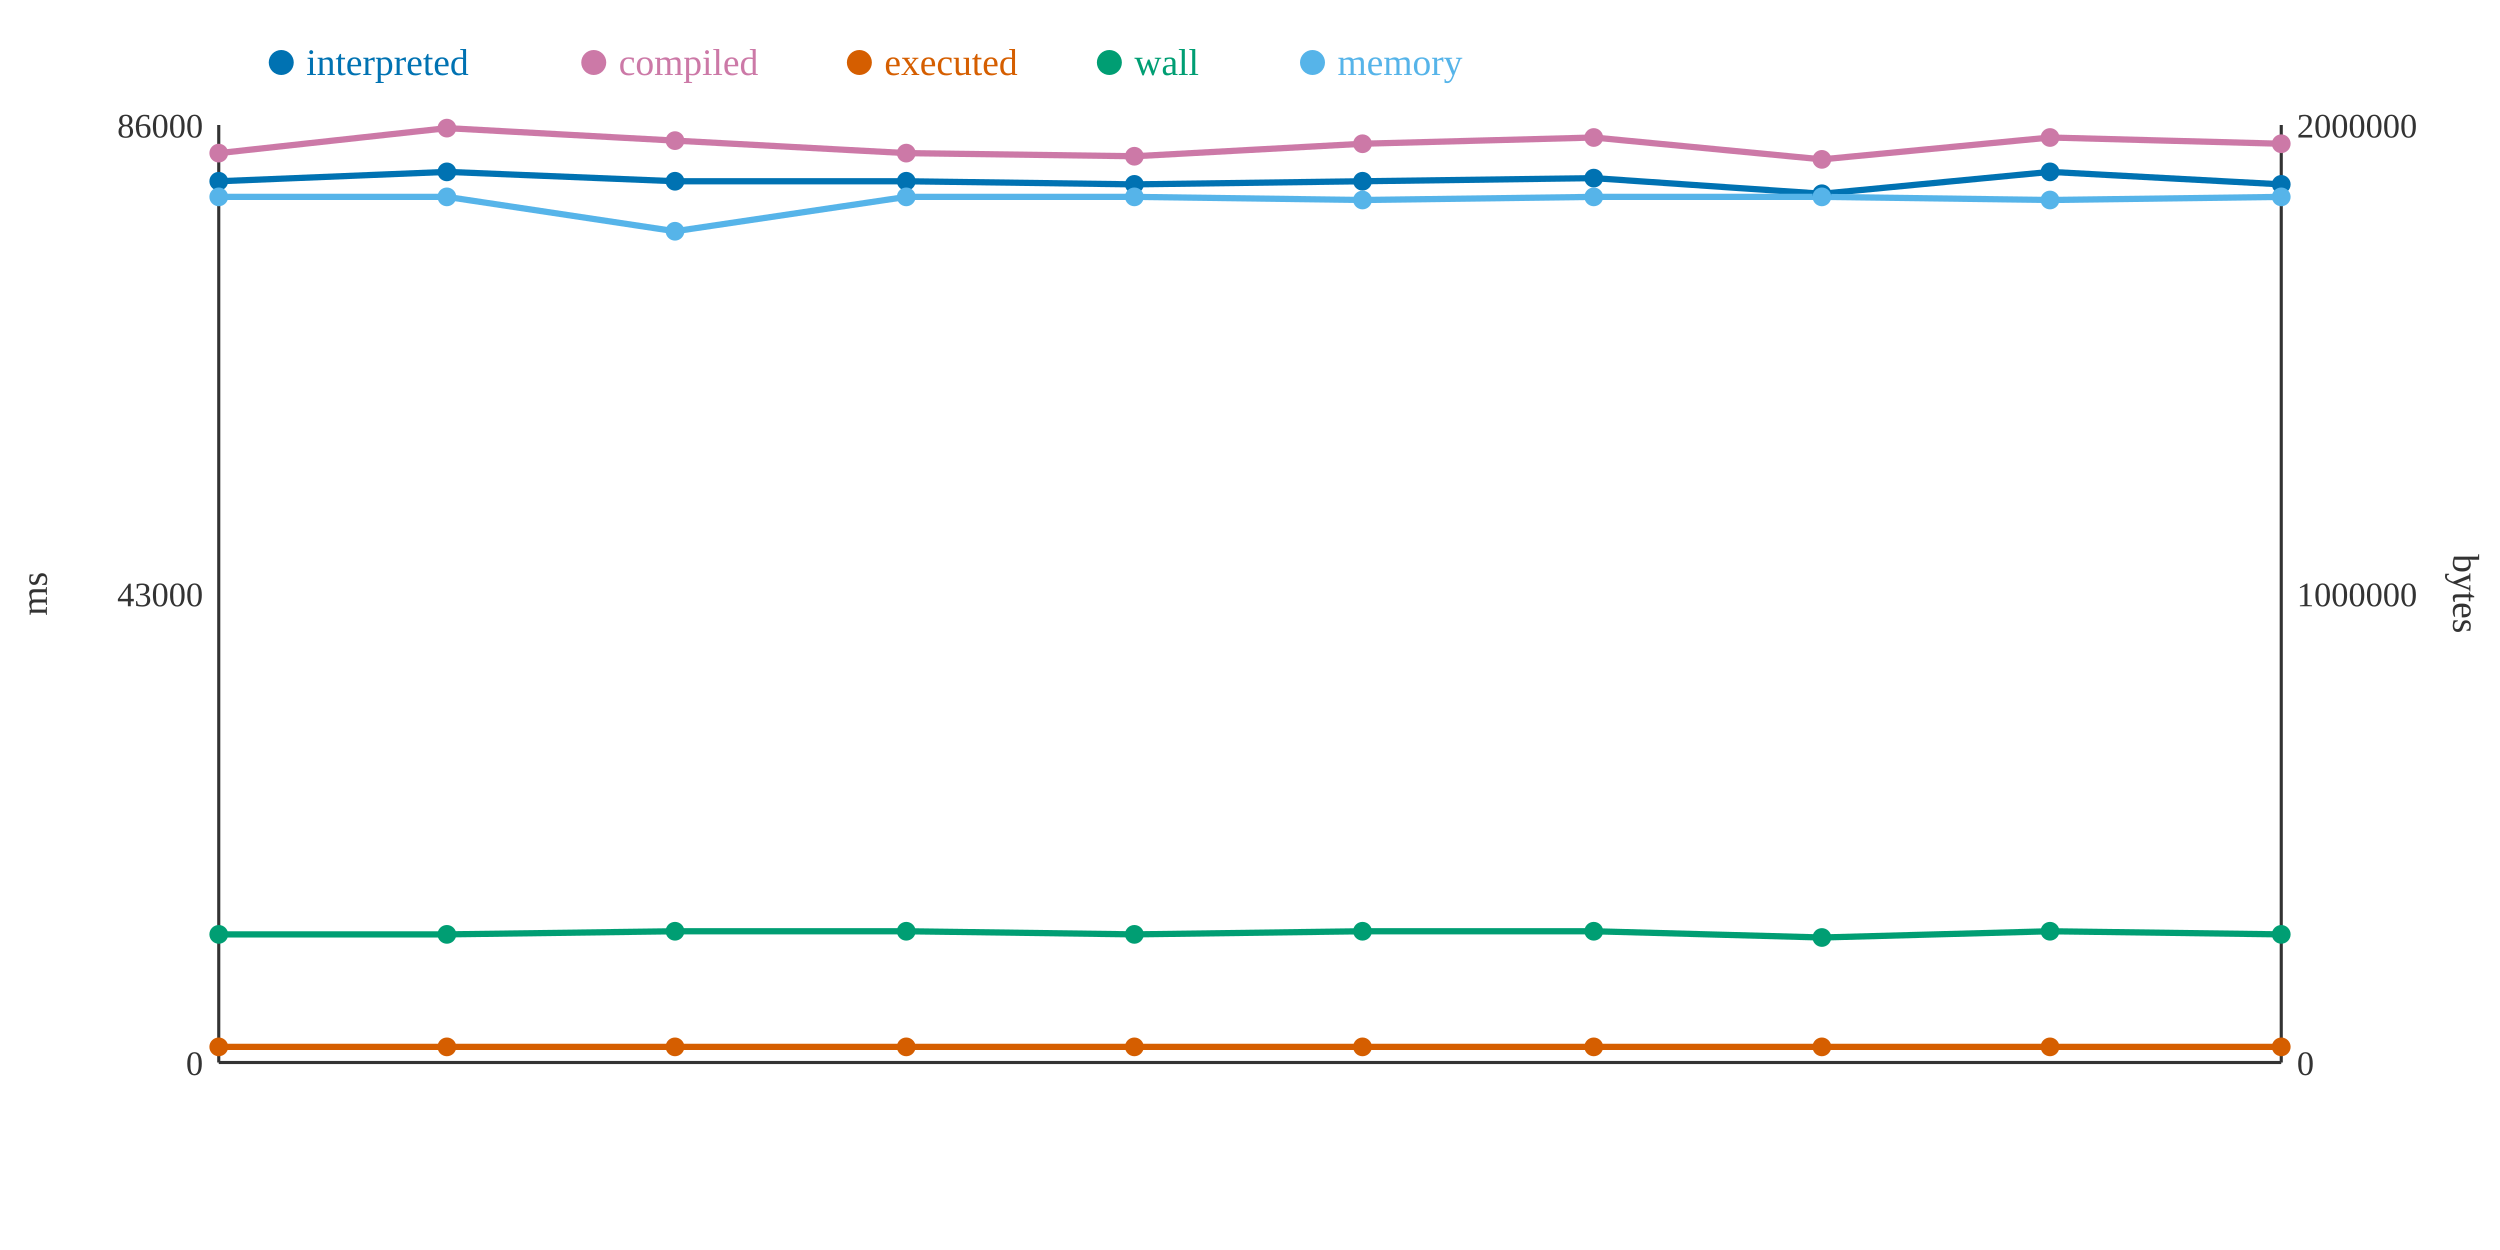
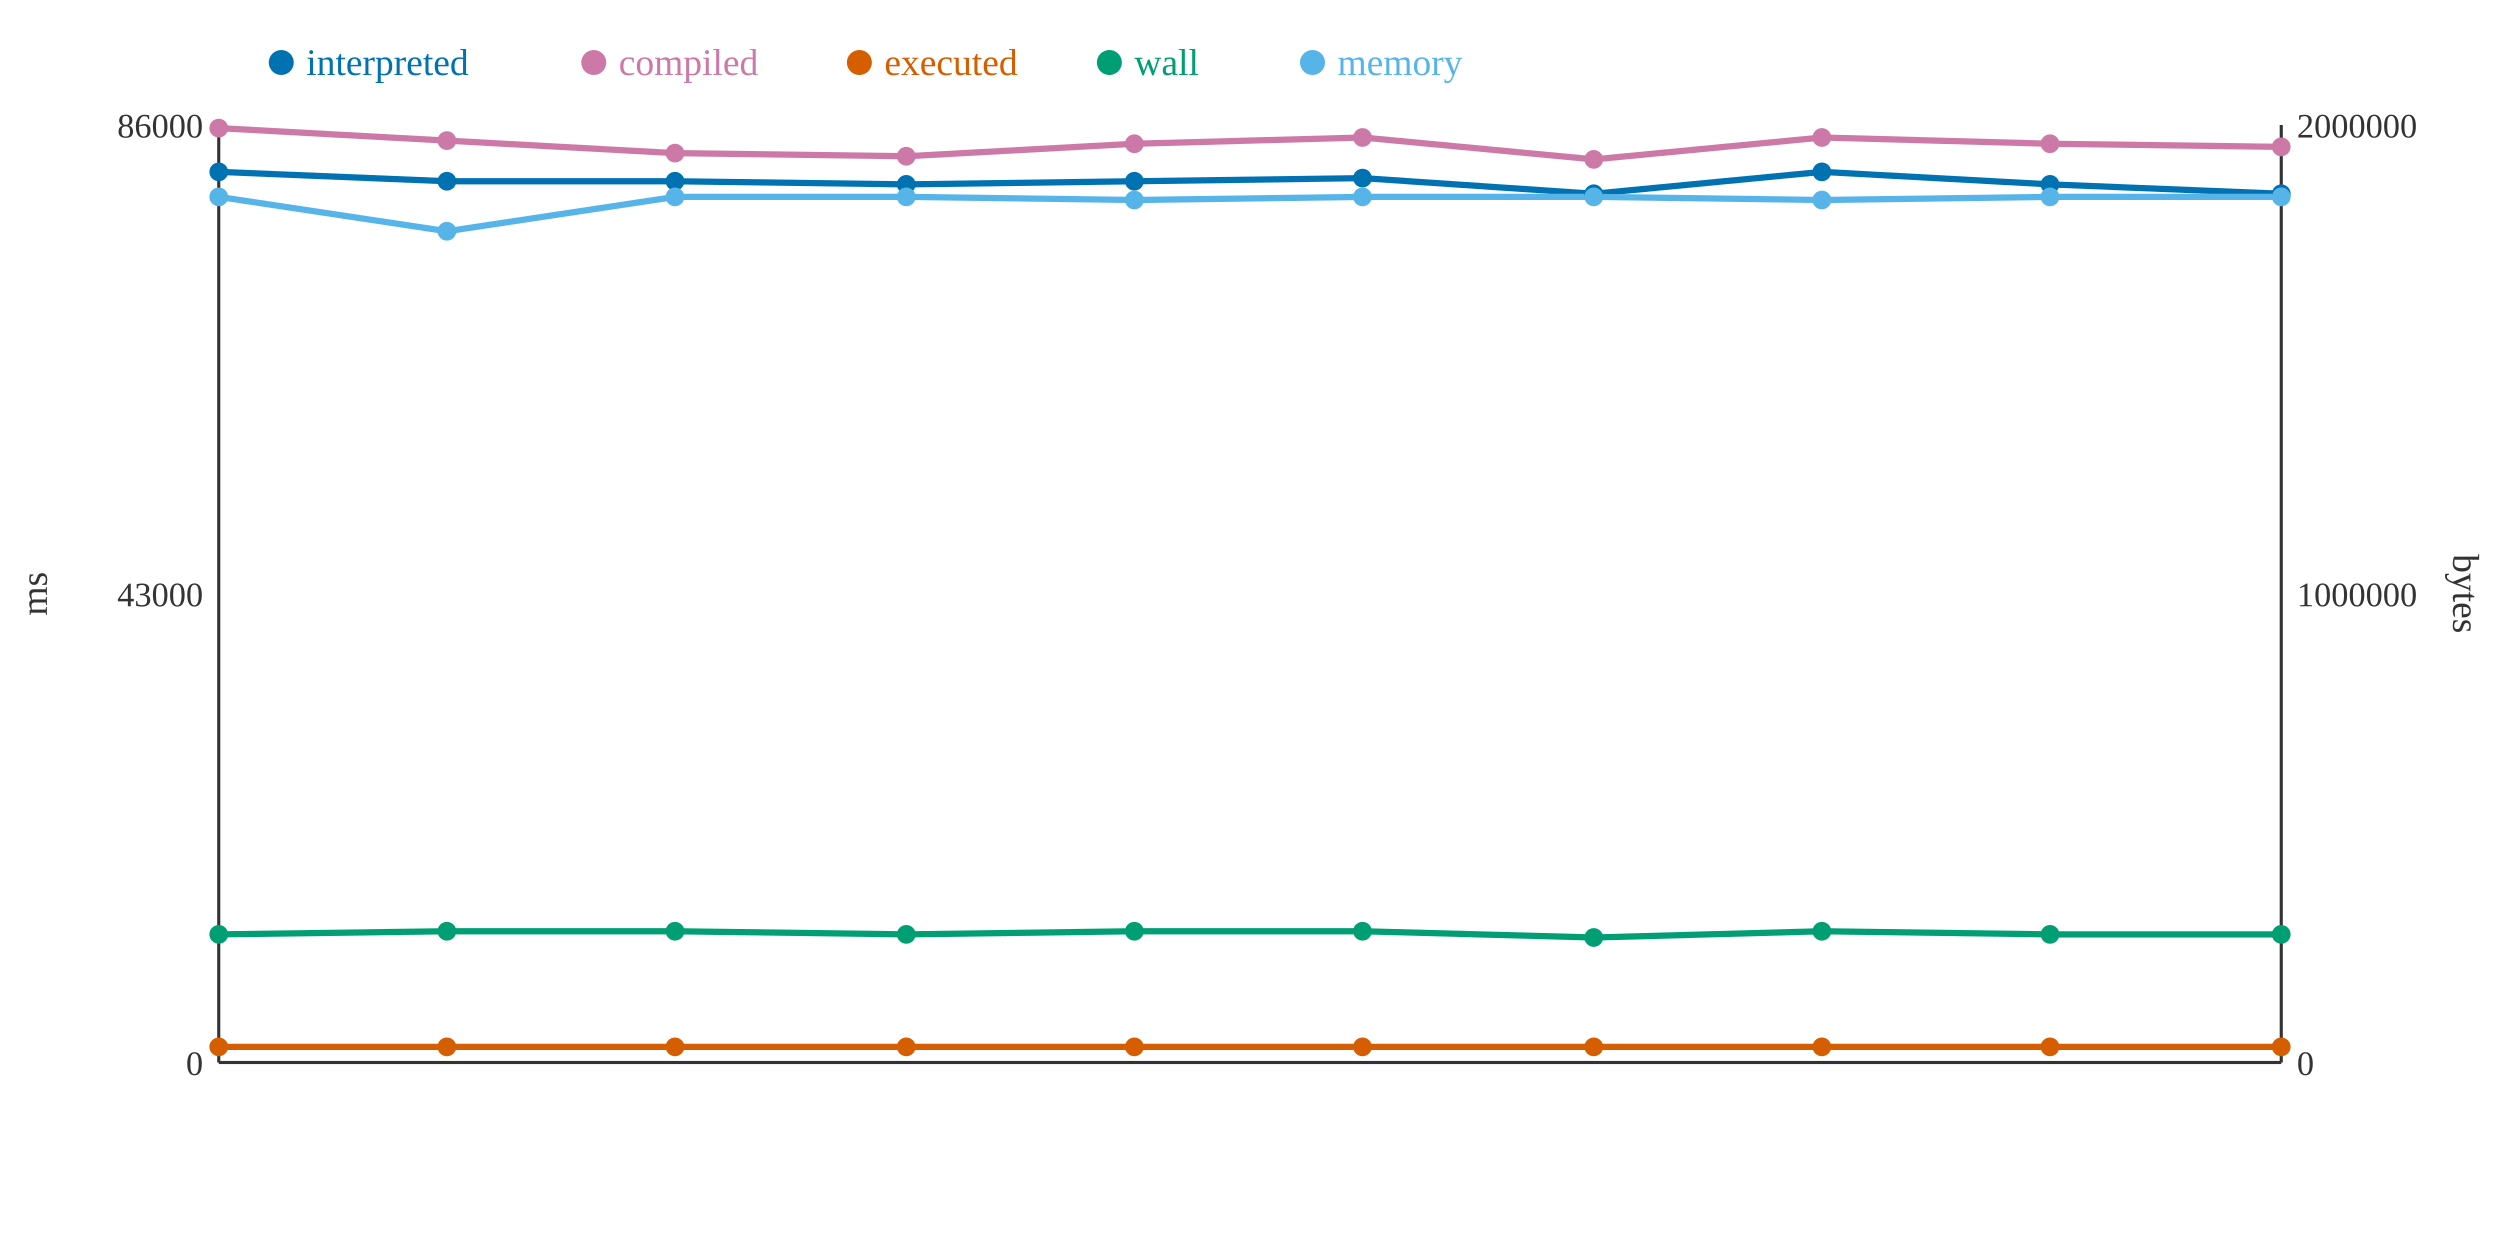
<svg xmlns="http://www.w3.org/2000/svg" width="800" height="400">
  <rect width="800" height="400" fill="white" />
  <line x1="70" y1="40" x2="70" y2="340" stroke="#333" stroke-width="1" />
  <line x1="70" y1="340" x2="730" y2="340" stroke="#333" stroke-width="1" />
  <line x1="730" y1="40" x2="730" y2="340" stroke="#333" stroke-width="1" />
  <text x="65" y="344" text-anchor="end" font-size="11" fill="#333">0</text>
  <text x="65" y="194" text-anchor="end" font-size="11" fill="#333">43000</text>
  <text x="65" y="44" text-anchor="end" font-size="11" fill="#333">86000</text>
  <text x="15" y="190" text-anchor="middle" font-size="12" fill="#333" transform="rotate(-90 15 190)">ms</text>
  <text x="735" y="344" text-anchor="start" font-size="11" fill="#333">0</text>
  <text x="735" y="194" text-anchor="start" font-size="11" fill="#333">1000000</text>
  <text x="735" y="44" text-anchor="start" font-size="11" fill="#333">2000000</text>
  <text x="785" y="190" text-anchor="middle" font-size="12" fill="#333" transform="rotate(90 785 190)">bytes</text>
-   <polyline points="70,58 143,55 216,58 290,58 363,59 436,58 510,57 583,62 656,55 730,59" fill="none" stroke="#0072B2" stroke-width="2" />
-   <polyline points="70,49 143,41 216,45 290,49 363,50 436,46 510,44 583,51 656,44 730,46" fill="none" stroke="#CC79A7" stroke-width="2" />
+   <polyline points="70,55 143,58 216,58 290,59 363,58 436,57 510,62 583,55 656,59 730,62" fill="none" stroke="#0072B2" stroke-width="2" />
+   <polyline points="70,41 143,45 216,49 290,50 363,46 436,44 510,51 583,44 656,46 730,47" fill="none" stroke="#CC79A7" stroke-width="2" />
  <polyline points="70,335 143,335 216,335 290,335 363,335 436,335 510,335 583,335 656,335 730,335" fill="none" stroke="#D55E00" stroke-width="2" />
-   <polyline points="70,299 143,299 216,298 290,298 363,299 436,298 510,298 583,300 656,298 730,299" fill="none" stroke="#009E73" stroke-width="2" />
-   <polyline points="70,63 143,63 216,74 290,63 363,63 436,64 510,63 583,63 656,64 730,63" fill="none" stroke="#56B4E9" stroke-width="2" />
-   <circle cx="70" cy="58" r="3" fill="#0072B2" />
-   <circle cx="70" cy="49" r="3" fill="#CC79A7" />
+   <polyline points="70,299 143,298 216,298 290,299 363,298 436,298 510,300 583,298 656,299 730,299" fill="none" stroke="#009E73" stroke-width="2" />
+   <polyline points="70,63 143,74 216,63 290,63 363,64 436,63 510,63 583,64 656,63 730,63" fill="none" stroke="#56B4E9" stroke-width="2" />
+   <circle cx="70" cy="55" r="3" fill="#0072B2" />
+   <circle cx="70" cy="41" r="3" fill="#CC79A7" />
  <circle cx="70" cy="335" r="3" fill="#D55E00" />
  <circle cx="70" cy="299" r="3" fill="#009E73" />
  <circle cx="70" cy="63" r="3" fill="#56B4E9" />
-   <circle cx="143" cy="55" r="3" fill="#0072B2" />
-   <circle cx="143" cy="41" r="3" fill="#CC79A7" />
+   <circle cx="143" cy="58" r="3" fill="#0072B2" />
+   <circle cx="143" cy="45" r="3" fill="#CC79A7" />
  <circle cx="143" cy="335" r="3" fill="#D55E00" />
-   <circle cx="143" cy="299" r="3" fill="#009E73" />
-   <circle cx="143" cy="63" r="3" fill="#56B4E9" />
+   <circle cx="143" cy="298" r="3" fill="#009E73" />
+   <circle cx="143" cy="74" r="3" fill="#56B4E9" />
  <circle cx="216" cy="58" r="3" fill="#0072B2" />
-   <circle cx="216" cy="45" r="3" fill="#CC79A7" />
+   <circle cx="216" cy="49" r="3" fill="#CC79A7" />
  <circle cx="216" cy="335" r="3" fill="#D55E00" />
  <circle cx="216" cy="298" r="3" fill="#009E73" />
-   <circle cx="216" cy="74" r="3" fill="#56B4E9" />
-   <circle cx="290" cy="58" r="3" fill="#0072B2" />
-   <circle cx="290" cy="49" r="3" fill="#CC79A7" />
+   <circle cx="216" cy="63" r="3" fill="#56B4E9" />
+   <circle cx="290" cy="59" r="3" fill="#0072B2" />
+   <circle cx="290" cy="50" r="3" fill="#CC79A7" />
  <circle cx="290" cy="335" r="3" fill="#D55E00" />
-   <circle cx="290" cy="298" r="3" fill="#009E73" />
+   <circle cx="290" cy="299" r="3" fill="#009E73" />
  <circle cx="290" cy="63" r="3" fill="#56B4E9" />
-   <circle cx="363" cy="59" r="3" fill="#0072B2" />
-   <circle cx="363" cy="50" r="3" fill="#CC79A7" />
+   <circle cx="363" cy="58" r="3" fill="#0072B2" />
+   <circle cx="363" cy="46" r="3" fill="#CC79A7" />
  <circle cx="363" cy="335" r="3" fill="#D55E00" />
-   <circle cx="363" cy="299" r="3" fill="#009E73" />
-   <circle cx="363" cy="63" r="3" fill="#56B4E9" />
-   <circle cx="436" cy="58" r="3" fill="#0072B2" />
-   <circle cx="436" cy="46" r="3" fill="#CC79A7" />
+   <circle cx="363" cy="298" r="3" fill="#009E73" />
+   <circle cx="363" cy="64" r="3" fill="#56B4E9" />
+   <circle cx="436" cy="57" r="3" fill="#0072B2" />
+   <circle cx="436" cy="44" r="3" fill="#CC79A7" />
  <circle cx="436" cy="335" r="3" fill="#D55E00" />
  <circle cx="436" cy="298" r="3" fill="#009E73" />
-   <circle cx="436" cy="64" r="3" fill="#56B4E9" />
-   <circle cx="510" cy="57" r="3" fill="#0072B2" />
-   <circle cx="510" cy="44" r="3" fill="#CC79A7" />
+   <circle cx="436" cy="63" r="3" fill="#56B4E9" />
+   <circle cx="510" cy="62" r="3" fill="#0072B2" />
+   <circle cx="510" cy="51" r="3" fill="#CC79A7" />
  <circle cx="510" cy="335" r="3" fill="#D55E00" />
-   <circle cx="510" cy="298" r="3" fill="#009E73" />
+   <circle cx="510" cy="300" r="3" fill="#009E73" />
  <circle cx="510" cy="63" r="3" fill="#56B4E9" />
-   <circle cx="583" cy="62" r="3" fill="#0072B2" />
-   <circle cx="583" cy="51" r="3" fill="#CC79A7" />
+   <circle cx="583" cy="55" r="3" fill="#0072B2" />
+   <circle cx="583" cy="44" r="3" fill="#CC79A7" />
  <circle cx="583" cy="335" r="3" fill="#D55E00" />
-   <circle cx="583" cy="300" r="3" fill="#009E73" />
-   <circle cx="583" cy="63" r="3" fill="#56B4E9" />
-   <circle cx="656" cy="55" r="3" fill="#0072B2" />
-   <circle cx="656" cy="44" r="3" fill="#CC79A7" />
+   <circle cx="583" cy="298" r="3" fill="#009E73" />
+   <circle cx="583" cy="64" r="3" fill="#56B4E9" />
+   <circle cx="656" cy="59" r="3" fill="#0072B2" />
+   <circle cx="656" cy="46" r="3" fill="#CC79A7" />
  <circle cx="656" cy="335" r="3" fill="#D55E00" />
-   <circle cx="656" cy="298" r="3" fill="#009E73" />
-   <circle cx="656" cy="64" r="3" fill="#56B4E9" />
-   <circle cx="730" cy="59" r="3" fill="#0072B2" />
-   <circle cx="730" cy="46" r="3" fill="#CC79A7" />
+   <circle cx="656" cy="299" r="3" fill="#009E73" />
+   <circle cx="656" cy="63" r="3" fill="#56B4E9" />
+   <circle cx="730" cy="62" r="3" fill="#0072B2" />
+   <circle cx="730" cy="47" r="3" fill="#CC79A7" />
  <circle cx="730" cy="335" r="3" fill="#D55E00" />
  <circle cx="730" cy="299" r="3" fill="#009E73" />
  <circle cx="730" cy="63" r="3" fill="#56B4E9" />
  <circle cx="90" cy="20" r="4" fill="#0072B2" />
  <text x="98" y="24" text-anchor="start" font-size="12" fill="#0072B2">interpreted</text>
  <circle cx="190" cy="20" r="4" fill="#CC79A7" />
  <text x="198" y="24" text-anchor="start" font-size="12" fill="#CC79A7">compiled</text>
  <circle cx="275" cy="20" r="4" fill="#D55E00" />
  <text x="283" y="24" text-anchor="start" font-size="12" fill="#D55E00">executed</text>
  <circle cx="355" cy="20" r="4" fill="#009E73" />
  <text x="363" y="24" text-anchor="start" font-size="12" fill="#009E73">wall</text>
  <circle cx="420" cy="20" r="4" fill="#56B4E9" />
  <text x="428" y="24" text-anchor="start" font-size="12" fill="#56B4E9">memory</text>
</svg>
